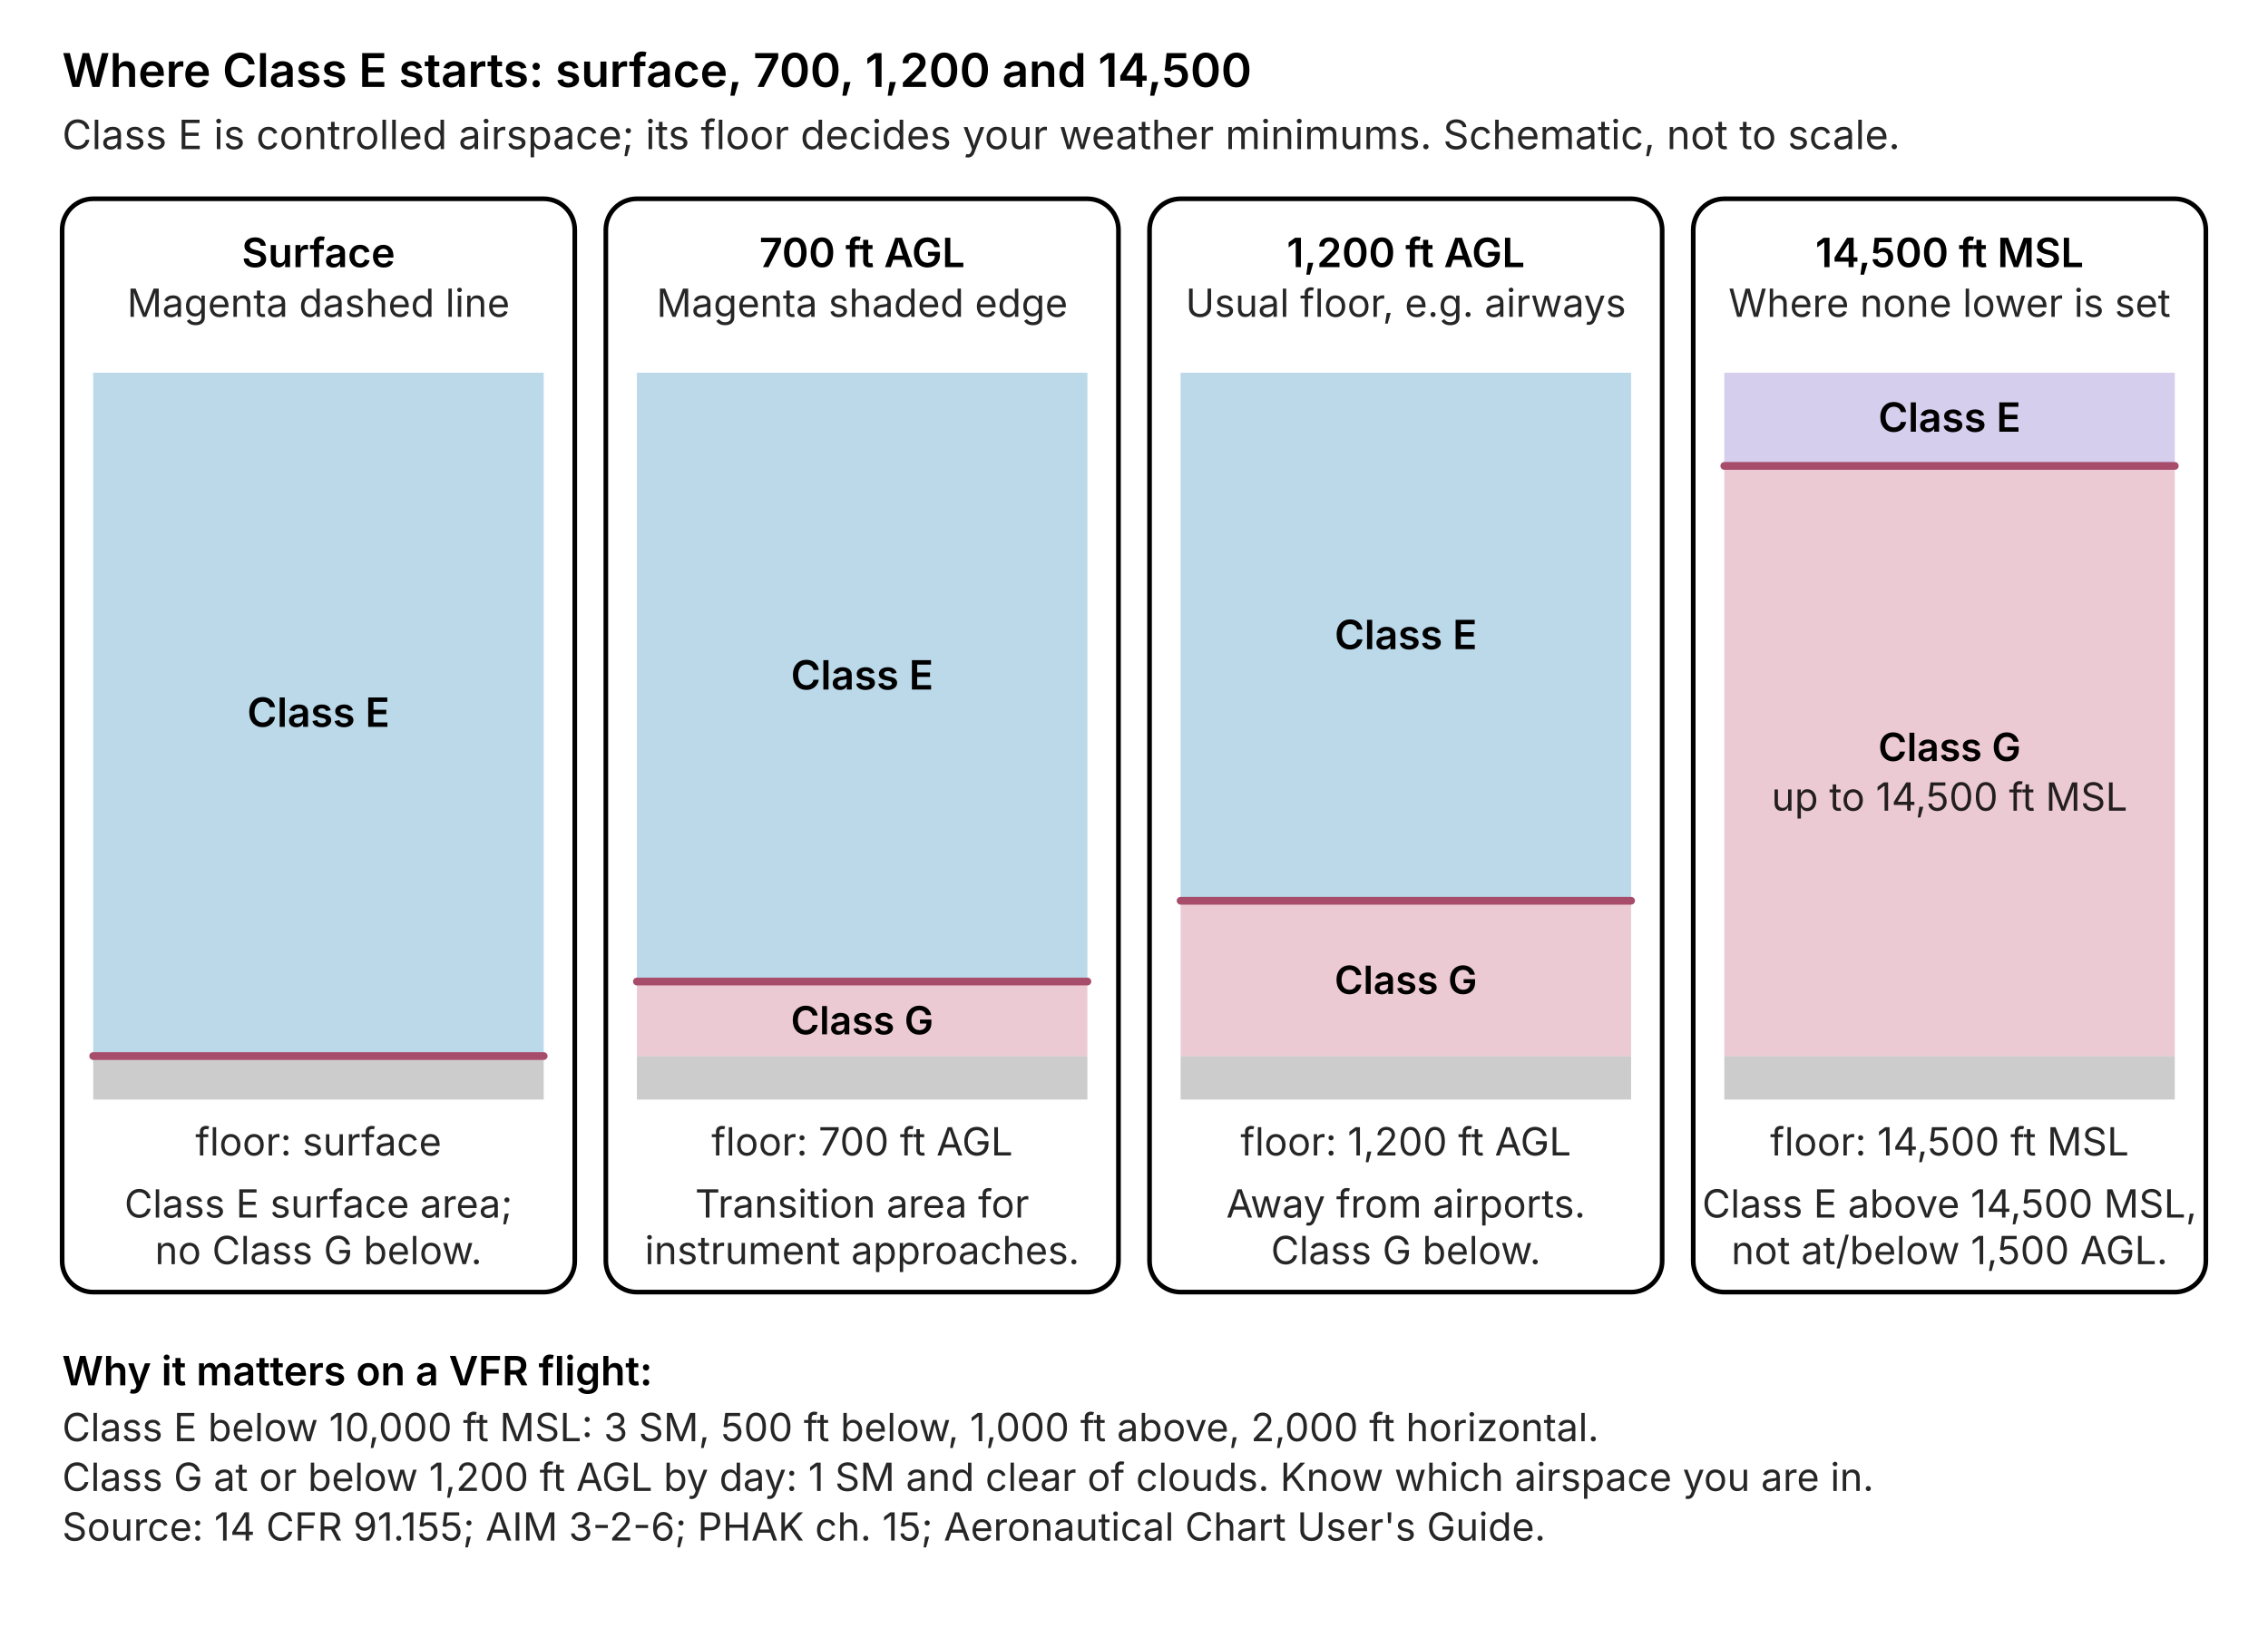
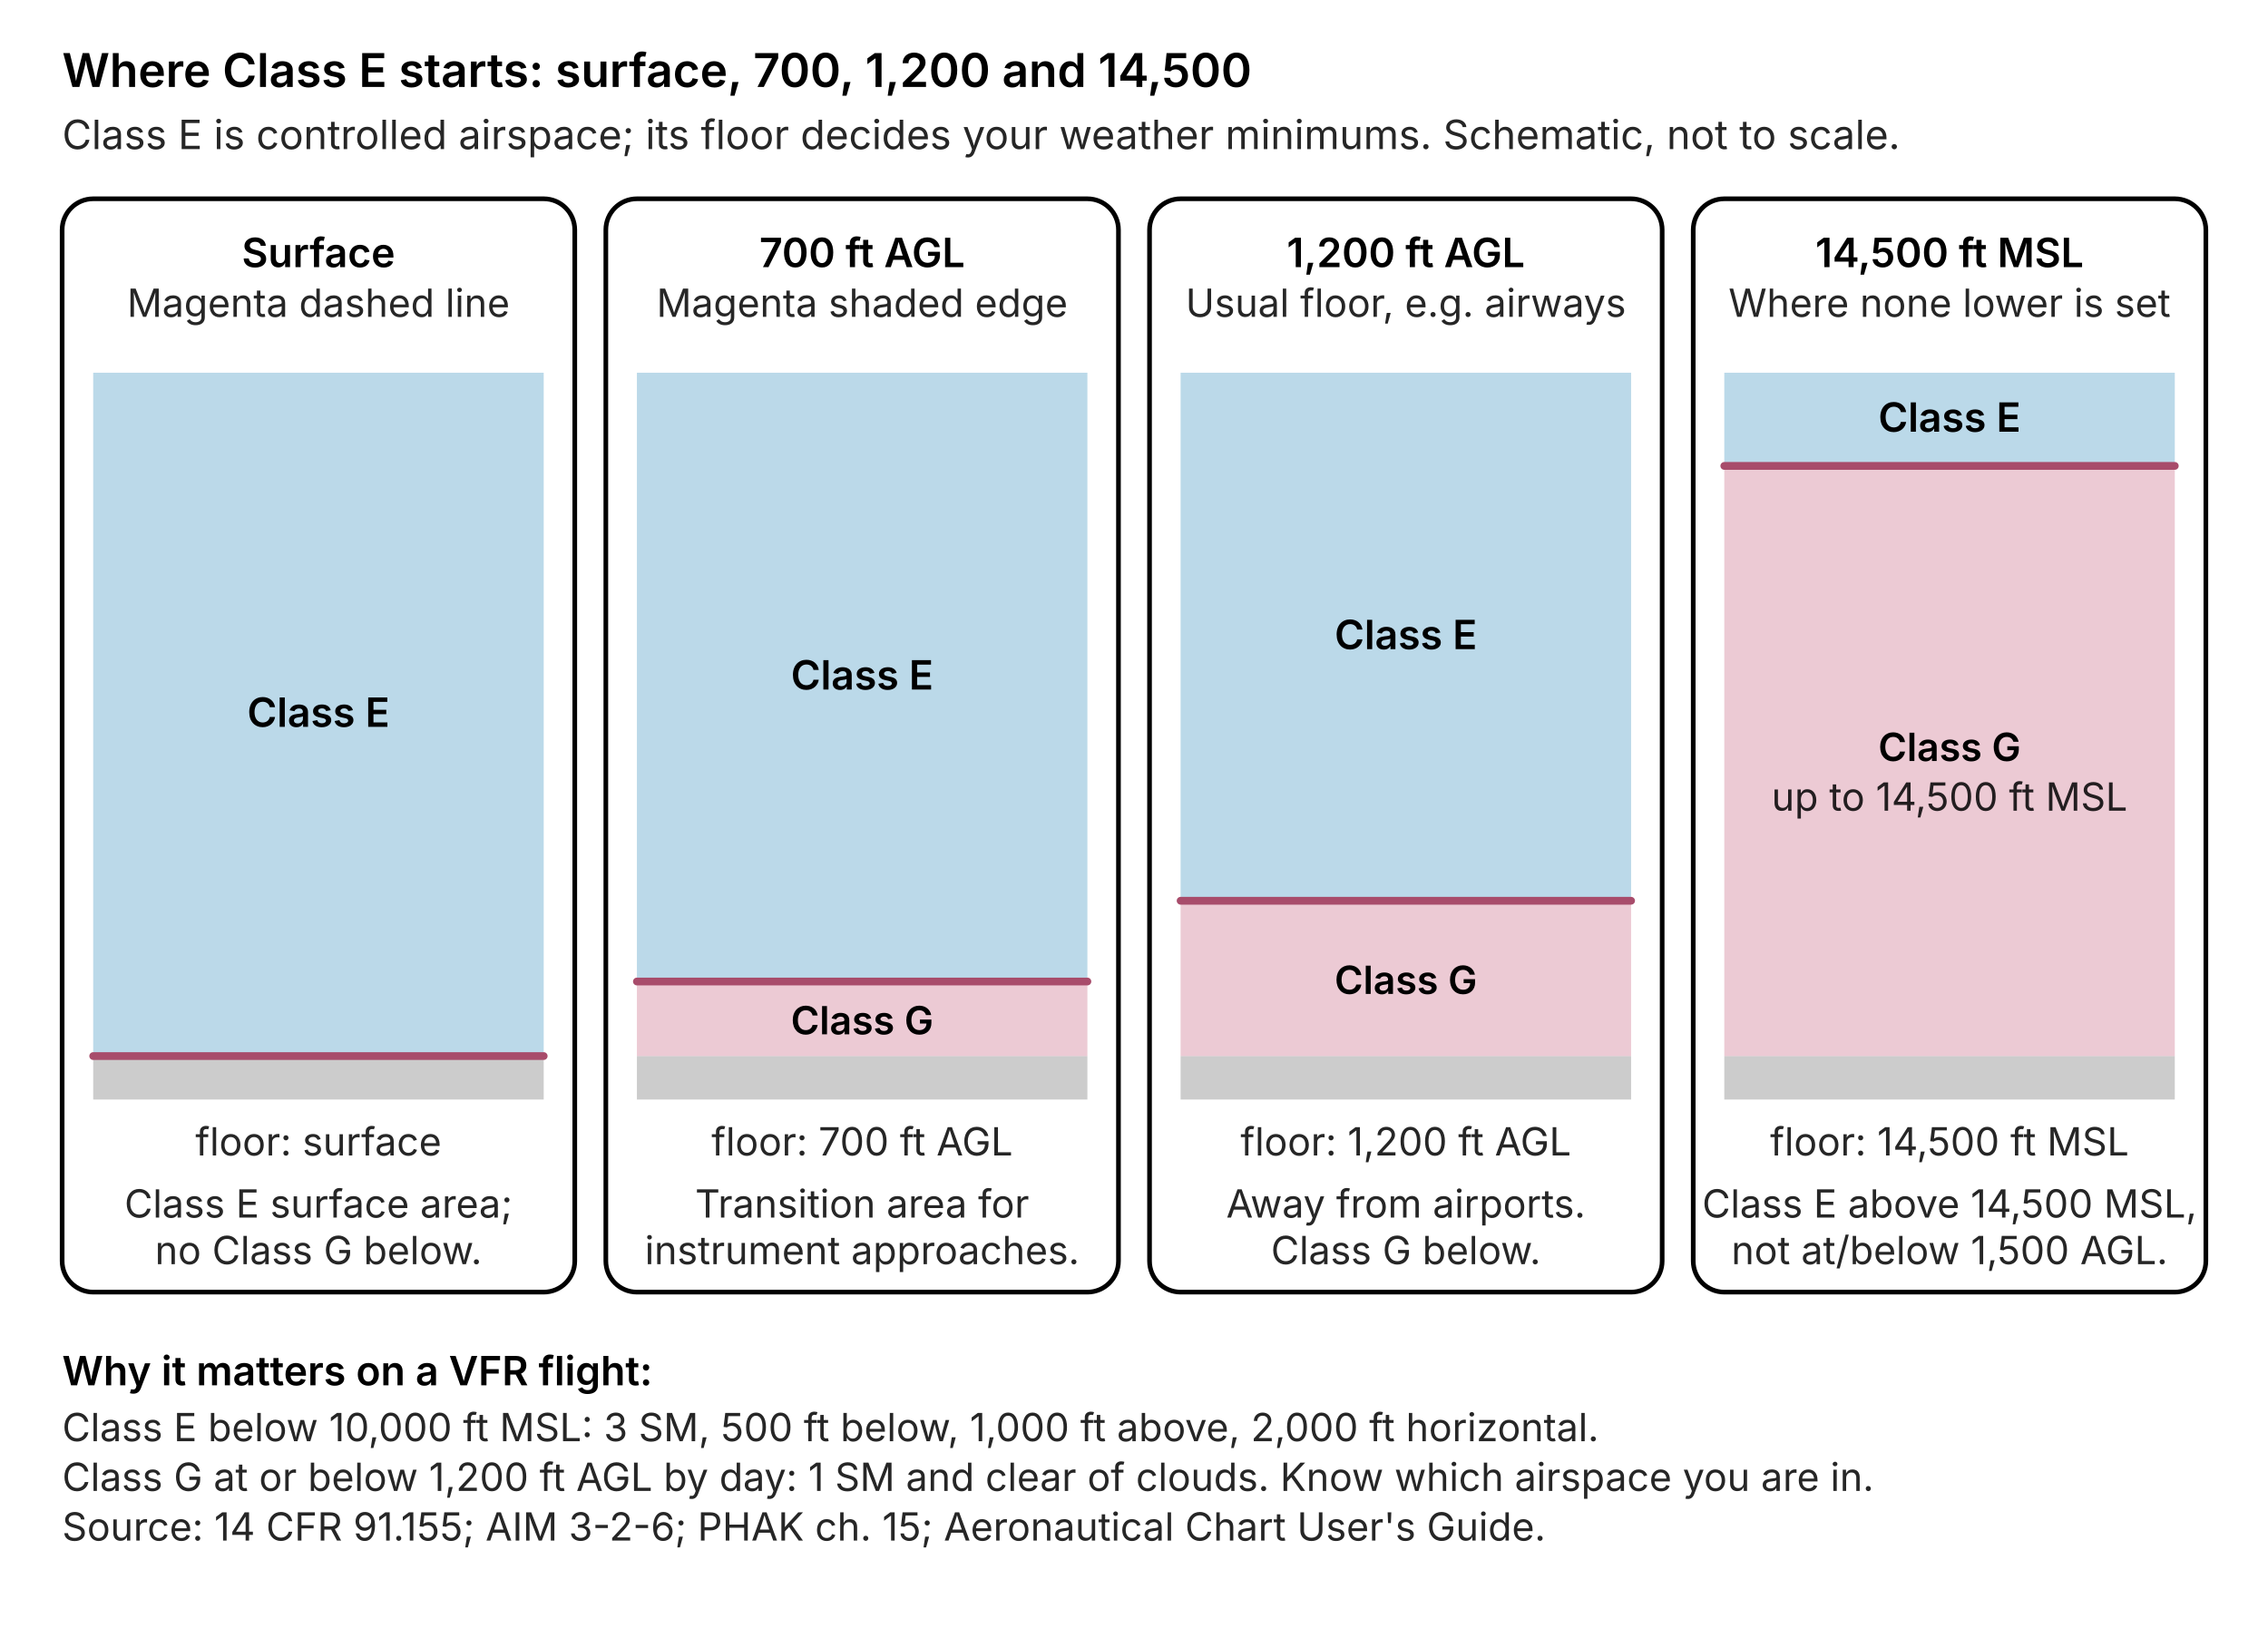
<svg xmlns="http://www.w3.org/2000/svg" viewBox="0 0 730 524" role="img" aria-labelledby="ti de">
  <style>.t{fill:currentColor;font:600 22px system-ui,-apple-system,"Segoe UI",sans-serif}.s{fill:currentColor;font:400 19px system-ui,-apple-system,"Segoe UI",sans-serif;opacity:.85}.o{fill:none;stroke:currentColor;stroke-width:3;stroke-linejoin:round;stroke-linecap:round}.d{stroke-dasharray:10 8}.m{text-anchor:middle}.e{text-anchor:end}.sky{fill:var(--palette-sky,#8EBFDA);fill-opacity:.6}.lav{fill:var(--palette-lavender,#B9ADDF);fill-opacity:.6}.mint{fill:var(--palette-mint,#AAD4C4);fill-opacity:.6}.rose{fill:var(--palette-rose,#DFA7B8);fill-opacity:.6}.warn{fill:var(--status-overdue,#B0413C);fill-opacity:.35}.acc{stroke:var(--palette-berry,#A84C6B);fill:none;stroke-width:4;stroke-linecap:round}.ah{fill:var(--palette-berry,#A84C6B)}.cl{fill:currentColor;fill-opacity:.2}.q0{stroke:currentColor;stroke-width:1.5}.h{font-size:15px}.b{font-size:12.5px}.n{font-size:13px}.q1{text-anchor:middle}.q2{stroke-width:1.5}</style>
  <text class="t h" x="20" y="28">Where Class E starts: surface, 700, 1,200 and 14,500</text>
  <text class="s n" x="20" y="48">Class E is controlled airspace; its floor decides your weather minimums. Schematic, not to scale.</text>
  <rect x="20" y="64" width="165" height="352" rx="10" class="o q2" />
  <text class="t n q1" x="102.5" y="86">Surface</text>
  <text class="s b q1" x="102.5" y="102">Magenta dashed line</text>
  <rect x="30" y="340" width="145" height="14" class="cl" />
  <rect x="30" y="120" width="145" height="220" class="sky" />
  <text class="t n q1" x="102.5" y="234">Class E</text>
-   <rect x="30" y="340" width="145" height="0" class="cl" />
  <line x1="30" y1="340" x2="175" y2="340" class="acc" style="stroke-width:2.5" />
  <text class="s b q1" x="102.5" y="372">floor: surface</text>
  <text class="s b q1" x="102.5" y="392">Class E surface area;</text>
  <text class="s b q1" x="102.5" y="407">no Class G below.</text>
  <rect x="195" y="64" width="165" height="352" rx="10" class="o q2" />
  <text class="t n q1" x="277.5" y="86">700 ft AGL</text>
  <text class="s b q1" x="277.5" y="102">Magenta shaded edge</text>
  <rect x="205" y="340" width="145" height="14" class="cl" />
  <rect x="205" y="120" width="145" height="196" class="sky" />
  <text class="t n q1" x="277.5" y="222">Class E</text>
  <rect x="205" y="316" width="145" height="24" class="rose" />
  <text class="t b q1" x="277.5" y="333">Class G</text>
  <line x1="205" y1="316" x2="350" y2="316" class="acc" style="stroke-width:2.5" />
  <text class="s b q1" x="277.5" y="372">floor: 700 ft AGL</text>
  <text class="s b q1" x="277.5" y="392">Transition area for</text>
  <text class="s b q1" x="277.5" y="407">instrument approaches.</text>
  <rect x="370" y="64" width="165" height="352" rx="10" class="o q2" />
  <text class="t n q1" x="452.5" y="86">1,200 ft AGL</text>
  <text class="s b q1" x="452.5" y="102">Usual floor, e.g. airways</text>
  <rect x="380" y="340" width="145" height="14" class="cl" />
  <rect x="380" y="120" width="145" height="170" class="sky" />
  <text class="t n q1" x="452.5" y="209">Class E</text>
  <rect x="380" y="290" width="145" height="50" class="rose" />
  <text class="t b q1" x="452.5" y="320">Class G</text>
  <line x1="380" y1="290" x2="525" y2="290" class="acc" style="stroke-width:2.5" />
  <text class="s b q1" x="452.5" y="372">floor: 1,200 ft AGL</text>
  <text class="s b q1" x="452.5" y="392">Away from airports.</text>
  <text class="s b q1" x="452.5" y="407">Class G below.</text>
  <rect x="545" y="64" width="165" height="352" rx="10" class="o q2" />
  <text class="t n q1" x="627.5" y="86">14,500 ft MSL</text>
  <text class="s b q1" x="627.5" y="102">Where none lower is set</text>
  <rect x="555" y="340" width="145" height="14" class="cl" />
-   <rect x="555" y="120" width="145" height="30" class="lav" />
+   <rect x="555" y="120" width="145" height="30" class="sky" />
  <text class="t n q1" x="627.5" y="139">Class E</text>
  <rect x="555" y="150" width="145" height="190" class="rose" />
  <text class="t b q1" x="627.5" y="245">Class G</text>
  <text class="s b q1" x="627.5" y="261">up to 14,500 ft MSL</text>
  <line x1="555" y1="150" x2="700" y2="150" class="acc" style="stroke-width:2.5" />
  <text class="s b q1" x="627.5" y="372">floor: 14,500 ft MSL</text>
  <text class="s b q1" x="627.5" y="392">Class E above 14,500 MSL,</text>
  <text class="s b q1" x="627.5" y="407">not at/below 1,500 AGL.</text>
  <text class="t n" x="20" y="446">Why it matters on a VFR flight:</text>
  <text class="s b" x="20" y="464">Class E below 10,000 ft MSL: 3 SM, 500 ft below, 1,000 ft above, 2,000 ft horizontal.</text>
  <text class="s b" x="20" y="480">Class G at or below 1,200 ft AGL by day: 1 SM and clear of clouds. Know which airspace you are in.</text>
  <text class="s b" x="20" y="496">Source: 14 CFR 91.155; AIM 3-2-6; PHAK ch. 15; Aeronautical Chart User's Guide.</text>
</svg>
